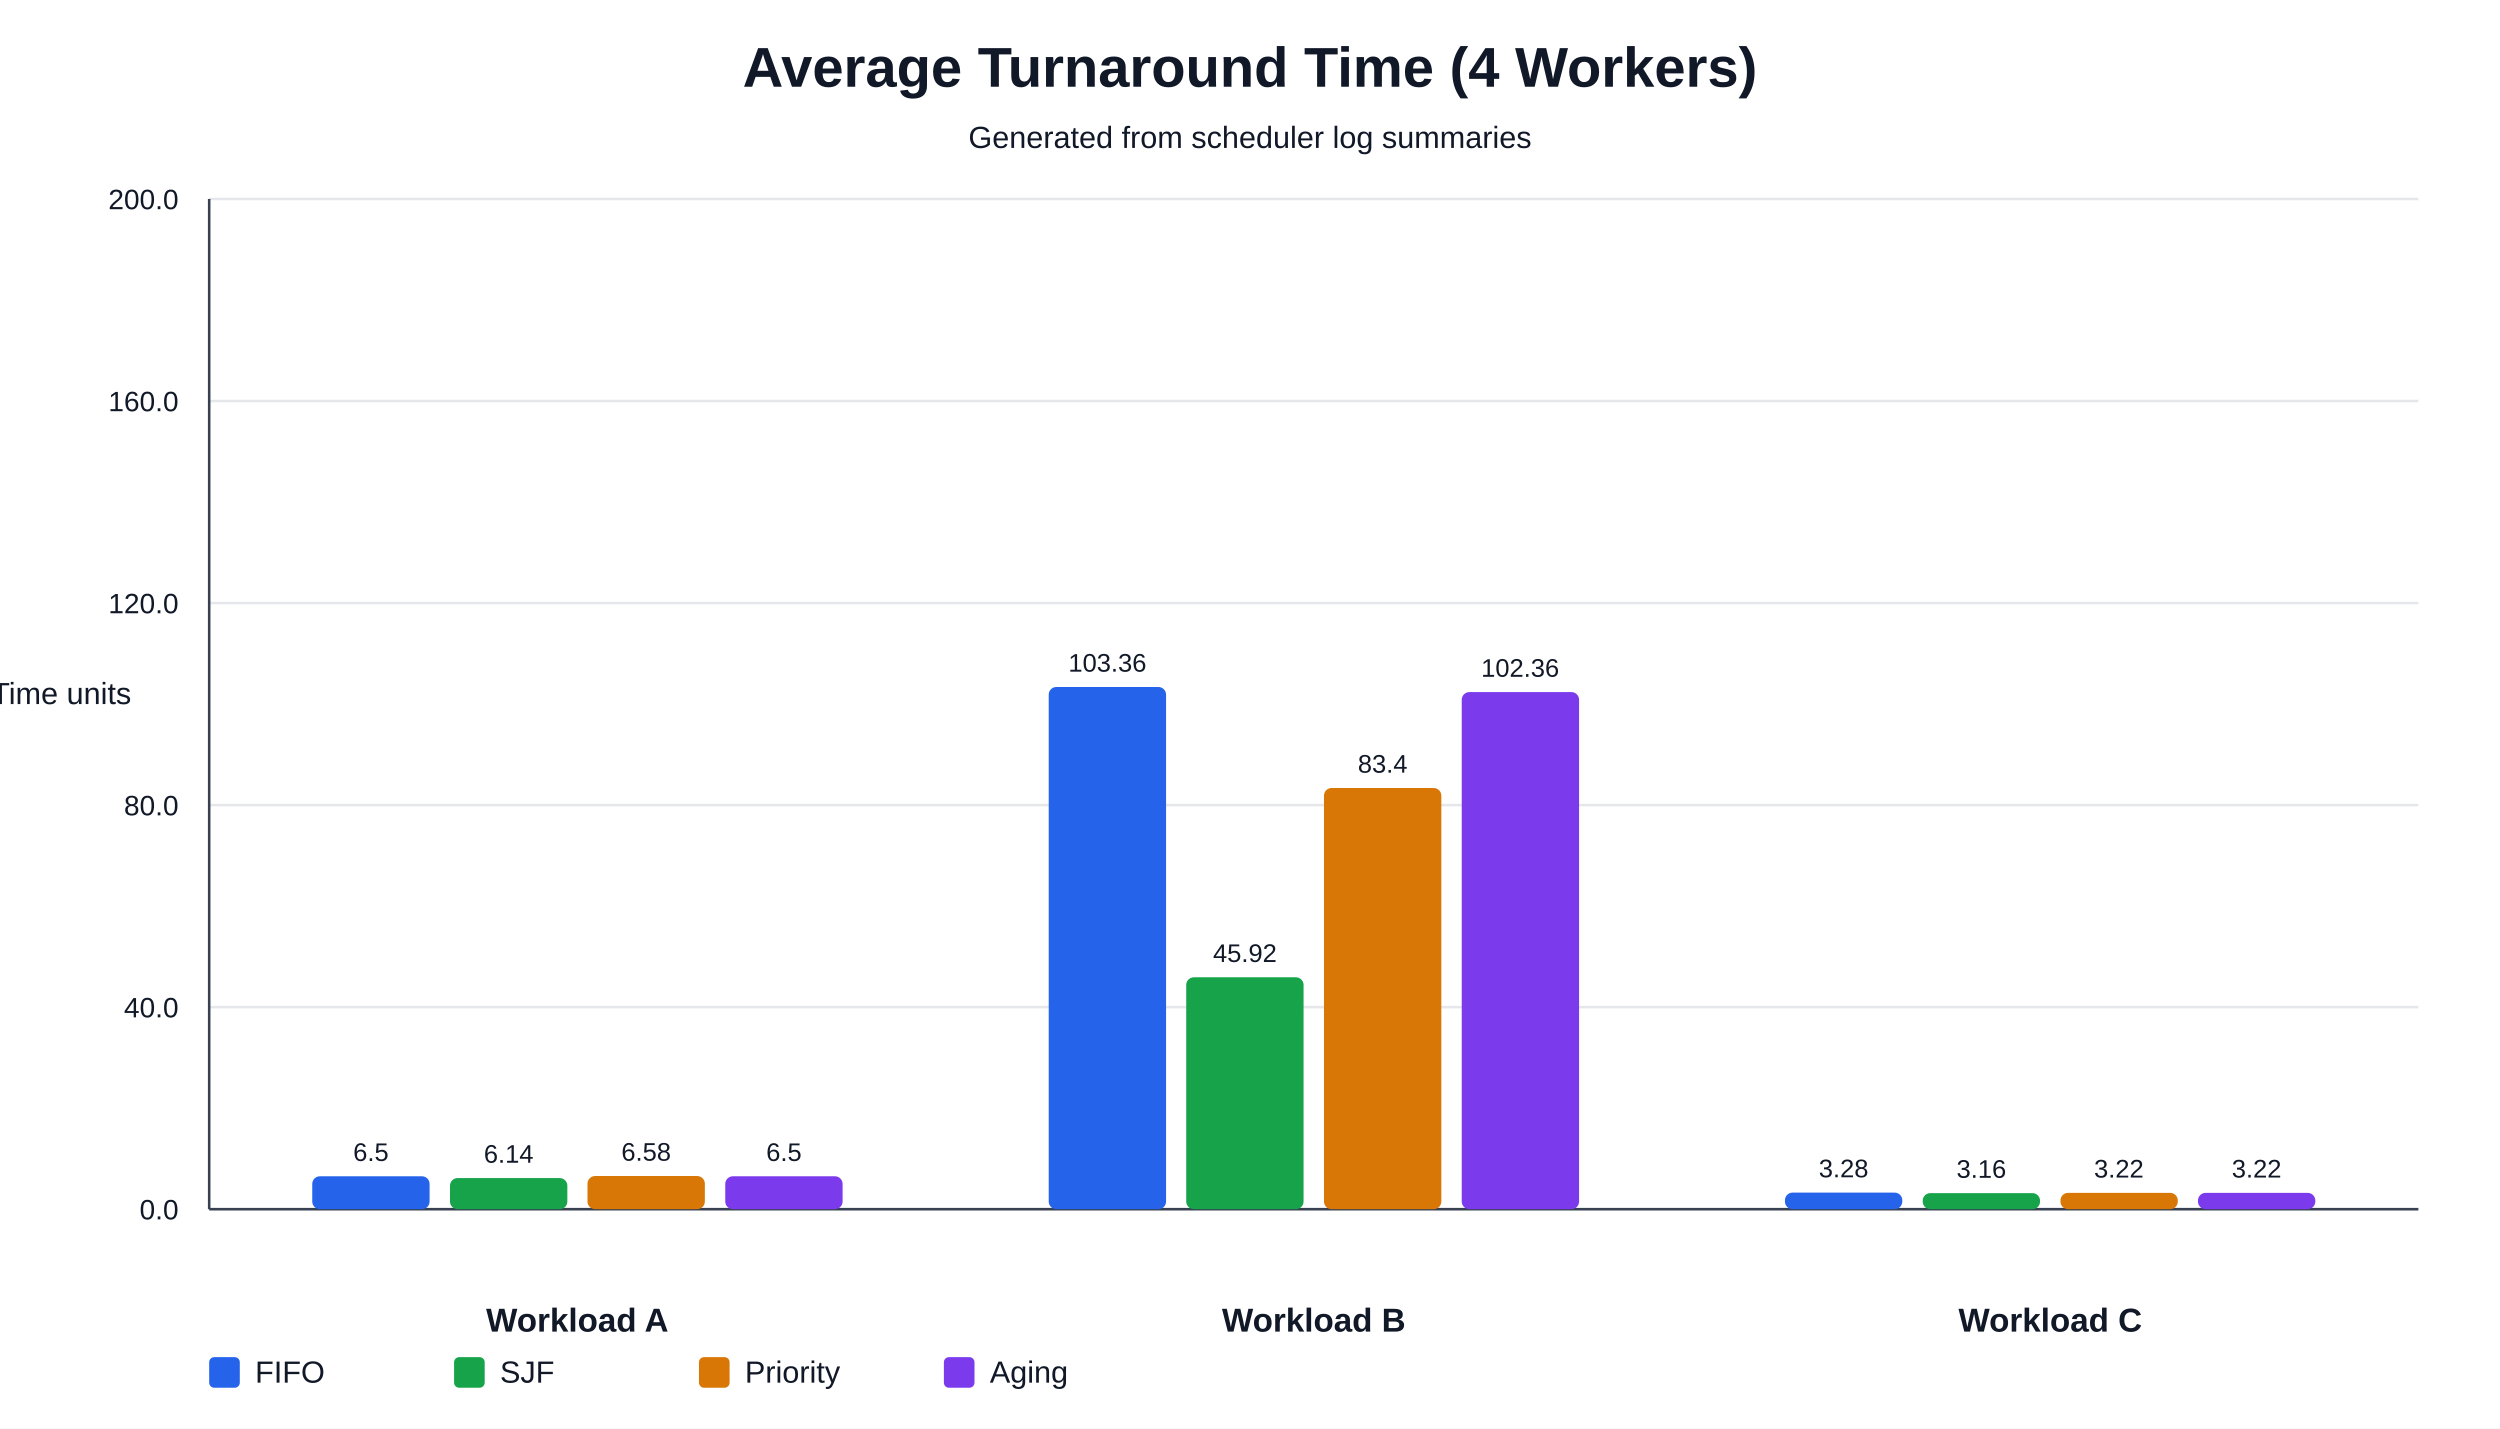
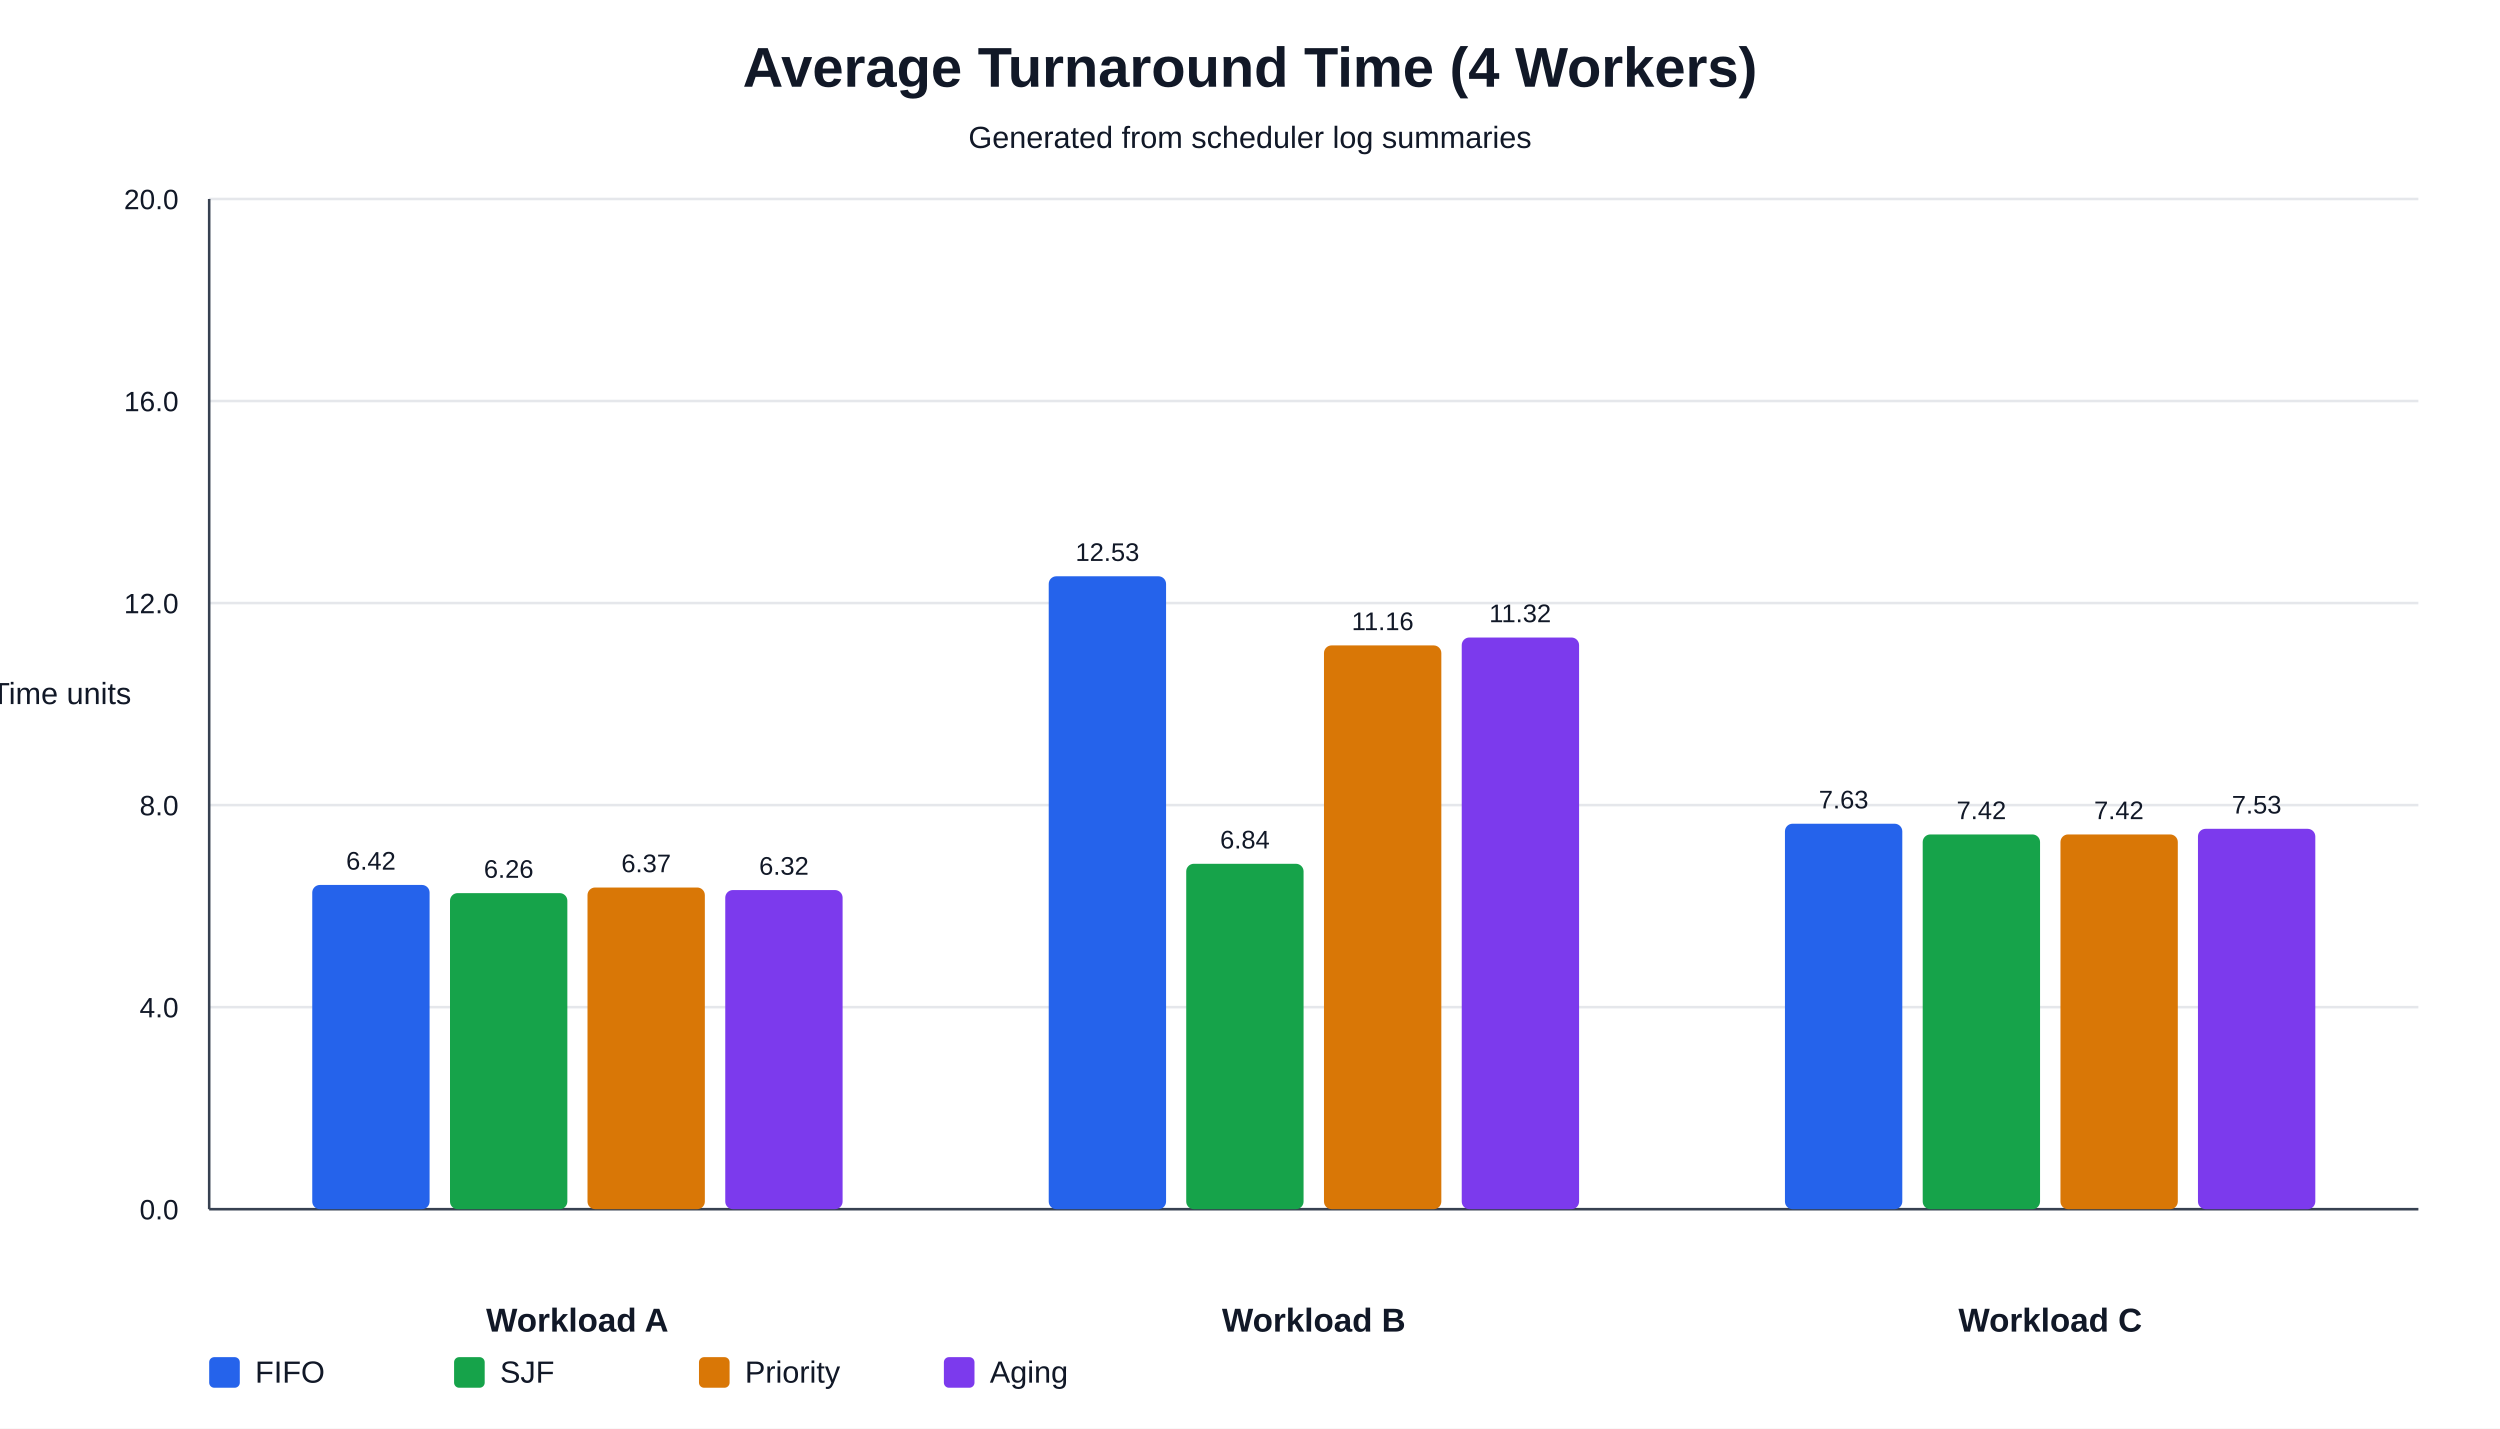
<svg xmlns="http://www.w3.org/2000/svg" width="980" height="560" viewBox="0 0 980 560">
  <rect width="100%" height="100%" fill="#ffffff" />
  <text x="490.0" y="34.0" font-family="Arial, sans-serif" font-size="22" font-weight="700" text-anchor="middle" fill="#111827">Average Turnaround Time (4 Workers)</text>
  <text x="490.0" y="58.0" font-family="Arial, sans-serif" font-size="12" font-weight="400" text-anchor="middle" fill="#111827">Generated from scheduler log summaries</text>
  <line x1="82" y1="474.0" x2="948" y2="474.0" stroke="#e5e7eb" />
  <text x="70.0" y="478.0" font-family="Arial, sans-serif" font-size="11" font-weight="400" text-anchor="end" fill="#111827">0.0</text>
  <line x1="82" y1="394.8" x2="948" y2="394.8" stroke="#e5e7eb" />
-   <text x="70.0" y="398.8" font-family="Arial, sans-serif" font-size="11" font-weight="400" text-anchor="end" fill="#111827">40.0</text>
+   <text x="70.0" y="398.8" font-family="Arial, sans-serif" font-size="11" font-weight="400" text-anchor="end" fill="#111827">4.0</text>
  <line x1="82" y1="315.6" x2="948" y2="315.6" stroke="#e5e7eb" />
-   <text x="70.0" y="319.6" font-family="Arial, sans-serif" font-size="11" font-weight="400" text-anchor="end" fill="#111827">80.0</text>
+   <text x="70.0" y="319.6" font-family="Arial, sans-serif" font-size="11" font-weight="400" text-anchor="end" fill="#111827">8.0</text>
  <line x1="82" y1="236.4" x2="948" y2="236.4" stroke="#e5e7eb" />
-   <text x="70.0" y="240.4" font-family="Arial, sans-serif" font-size="11" font-weight="400" text-anchor="end" fill="#111827">120.0</text>
+   <text x="70.0" y="240.4" font-family="Arial, sans-serif" font-size="11" font-weight="400" text-anchor="end" fill="#111827">12.0</text>
  <line x1="82" y1="157.2" x2="948" y2="157.2" stroke="#e5e7eb" />
-   <text x="70.0" y="161.2" font-family="Arial, sans-serif" font-size="11" font-weight="400" text-anchor="end" fill="#111827">160.0</text>
+   <text x="70.0" y="161.2" font-family="Arial, sans-serif" font-size="11" font-weight="400" text-anchor="end" fill="#111827">16.0</text>
  <line x1="82" y1="78.0" x2="948" y2="78.0" stroke="#e5e7eb" />
-   <text x="70.0" y="82.0" font-family="Arial, sans-serif" font-size="11" font-weight="400" text-anchor="end" fill="#111827">200.0</text>
+   <text x="70.0" y="82.0" font-family="Arial, sans-serif" font-size="11" font-weight="400" text-anchor="end" fill="#111827">20.0</text>
  <line x1="82" y1="78" x2="82" y2="474" stroke="#374151" />
  <line x1="82" y1="474" x2="948" y2="474" stroke="#374151" />
  <text x="24.0" y="276.0" font-family="Arial, sans-serif" font-size="12" font-weight="400" text-anchor="middle" fill="#111827">Time units</text>
  <text x="226.3" y="522.0" font-family="Arial, sans-serif" font-size="13" font-weight="700" text-anchor="middle" fill="#111827">Workload A</text>
-   <rect x="122.4" y="461.1" width="46.0" height="12.9" fill="#2563eb" rx="3" />
-   <text x="145.4" y="455.1" font-family="Arial, sans-serif" font-size="10" font-weight="400" text-anchor="middle" fill="#111827">6.5</text>
-   <rect x="176.4" y="461.8" width="46.0" height="12.2" fill="#16a34a" rx="3" />
-   <text x="199.4" y="455.8" font-family="Arial, sans-serif" font-size="10" font-weight="400" text-anchor="middle" fill="#111827">6.14</text>
-   <rect x="230.3" y="461.0" width="46.0" height="13.0" fill="#d97706" rx="3" />
-   <text x="253.3" y="455.0" font-family="Arial, sans-serif" font-size="10" font-weight="400" text-anchor="middle" fill="#111827">6.58</text>
-   <rect x="284.3" y="461.1" width="46.0" height="12.9" fill="#7c3aed" rx="3" />
-   <text x="307.3" y="455.1" font-family="Arial, sans-serif" font-size="10" font-weight="400" text-anchor="middle" fill="#111827">6.5</text>
+   <rect x="122.4" y="346.9" width="46.0" height="127.1" fill="#2563eb" rx="3" />
+   <text x="145.4" y="340.9" font-family="Arial, sans-serif" font-size="10" font-weight="400" text-anchor="middle" fill="#111827">6.42</text>
+   <rect x="176.4" y="350.1" width="46.0" height="123.9" fill="#16a34a" rx="3" />
+   <text x="199.4" y="344.1" font-family="Arial, sans-serif" font-size="10" font-weight="400" text-anchor="middle" fill="#111827">6.26</text>
+   <rect x="230.3" y="347.9" width="46.0" height="126.1" fill="#d97706" rx="3" />
+   <text x="253.3" y="341.9" font-family="Arial, sans-serif" font-size="10" font-weight="400" text-anchor="middle" fill="#111827">6.37</text>
+   <rect x="284.3" y="348.9" width="46.0" height="125.1" fill="#7c3aed" rx="3" />
+   <text x="307.3" y="342.9" font-family="Arial, sans-serif" font-size="10" font-weight="400" text-anchor="middle" fill="#111827">6.32</text>
  <text x="515.0" y="522.0" font-family="Arial, sans-serif" font-size="13" font-weight="700" text-anchor="middle" fill="#111827">Workload B</text>
-   <rect x="411.1" y="269.3" width="46.0" height="204.7" fill="#2563eb" rx="3" />
-   <text x="434.1" y="263.3" font-family="Arial, sans-serif" font-size="10" font-weight="400" text-anchor="middle" fill="#111827">103.36</text>
-   <rect x="465.0" y="383.1" width="46.0" height="90.9" fill="#16a34a" rx="3" />
-   <text x="488.0" y="377.1" font-family="Arial, sans-serif" font-size="10" font-weight="400" text-anchor="middle" fill="#111827">45.92</text>
-   <rect x="519.0" y="308.9" width="46.0" height="165.1" fill="#d97706" rx="3" />
-   <text x="542.0" y="302.9" font-family="Arial, sans-serif" font-size="10" font-weight="400" text-anchor="middle" fill="#111827">83.4</text>
-   <rect x="573.0" y="271.3" width="46.0" height="202.7" fill="#7c3aed" rx="3" />
-   <text x="595.9" y="265.3" font-family="Arial, sans-serif" font-size="10" font-weight="400" text-anchor="middle" fill="#111827">102.36</text>
+   <rect x="411.1" y="225.9" width="46.0" height="248.1" fill="#2563eb" rx="3" />
+   <text x="434.1" y="219.9" font-family="Arial, sans-serif" font-size="10" font-weight="400" text-anchor="middle" fill="#111827">12.53</text>
+   <rect x="465.0" y="338.6" width="46.0" height="135.4" fill="#16a34a" rx="3" />
+   <text x="488.0" y="332.6" font-family="Arial, sans-serif" font-size="10" font-weight="400" text-anchor="middle" fill="#111827">6.84</text>
+   <rect x="519.0" y="253.0" width="46.0" height="221.0" fill="#d97706" rx="3" />
+   <text x="542.0" y="247.0" font-family="Arial, sans-serif" font-size="10" font-weight="400" text-anchor="middle" fill="#111827">11.16</text>
+   <rect x="573.0" y="249.9" width="46.0" height="224.1" fill="#7c3aed" rx="3" />
+   <text x="595.9" y="243.9" font-family="Arial, sans-serif" font-size="10" font-weight="400" text-anchor="middle" fill="#111827">11.32</text>
  <text x="803.7" y="522.0" font-family="Arial, sans-serif" font-size="13" font-weight="700" text-anchor="middle" fill="#111827">Workload C</text>
-   <rect x="699.7" y="467.5" width="46.0" height="6.5" fill="#2563eb" rx="3" />
-   <text x="722.7" y="461.5" font-family="Arial, sans-serif" font-size="10" font-weight="400" text-anchor="middle" fill="#111827">3.28</text>
-   <rect x="753.7" y="467.7" width="46.0" height="6.3" fill="#16a34a" rx="3" />
-   <text x="776.7" y="461.7" font-family="Arial, sans-serif" font-size="10" font-weight="400" text-anchor="middle" fill="#111827">3.16</text>
-   <rect x="807.7" y="467.6" width="46.0" height="6.4" fill="#d97706" rx="3" />
-   <text x="830.6" y="461.6" font-family="Arial, sans-serif" font-size="10" font-weight="400" text-anchor="middle" fill="#111827">3.22</text>
-   <rect x="861.6" y="467.6" width="46.0" height="6.4" fill="#7c3aed" rx="3" />
-   <text x="884.6" y="461.6" font-family="Arial, sans-serif" font-size="10" font-weight="400" text-anchor="middle" fill="#111827">3.22</text>
+   <rect x="699.7" y="322.9" width="46.0" height="151.1" fill="#2563eb" rx="3" />
+   <text x="722.7" y="316.9" font-family="Arial, sans-serif" font-size="10" font-weight="400" text-anchor="middle" fill="#111827">7.63</text>
+   <rect x="753.7" y="327.1" width="46.0" height="146.9" fill="#16a34a" rx="3" />
+   <text x="776.7" y="321.1" font-family="Arial, sans-serif" font-size="10" font-weight="400" text-anchor="middle" fill="#111827">7.42</text>
+   <rect x="807.7" y="327.1" width="46.0" height="146.9" fill="#d97706" rx="3" />
+   <text x="830.6" y="321.1" font-family="Arial, sans-serif" font-size="10" font-weight="400" text-anchor="middle" fill="#111827">7.42</text>
+   <rect x="861.6" y="324.9" width="46.0" height="149.1" fill="#7c3aed" rx="3" />
+   <text x="884.6" y="318.9" font-family="Arial, sans-serif" font-size="10" font-weight="400" text-anchor="middle" fill="#111827">7.53</text>
  <rect x="82" y="532" width="12" height="12" fill="#2563eb" rx="2" />
  <text x="100.0" y="542.0" font-family="Arial, sans-serif" font-size="12" font-weight="400" text-anchor="start" fill="#111827">FIFO</text>
  <rect x="178" y="532" width="12" height="12" fill="#16a34a" rx="2" />
  <text x="196.0" y="542.0" font-family="Arial, sans-serif" font-size="12" font-weight="400" text-anchor="start" fill="#111827">SJF</text>
  <rect x="274" y="532" width="12" height="12" fill="#d97706" rx="2" />
  <text x="292.0" y="542.0" font-family="Arial, sans-serif" font-size="12" font-weight="400" text-anchor="start" fill="#111827">Priority</text>
  <rect x="370" y="532" width="12" height="12" fill="#7c3aed" rx="2" />
  <text x="388.0" y="542.0" font-family="Arial, sans-serif" font-size="12" font-weight="400" text-anchor="start" fill="#111827">Aging</text>
</svg>
